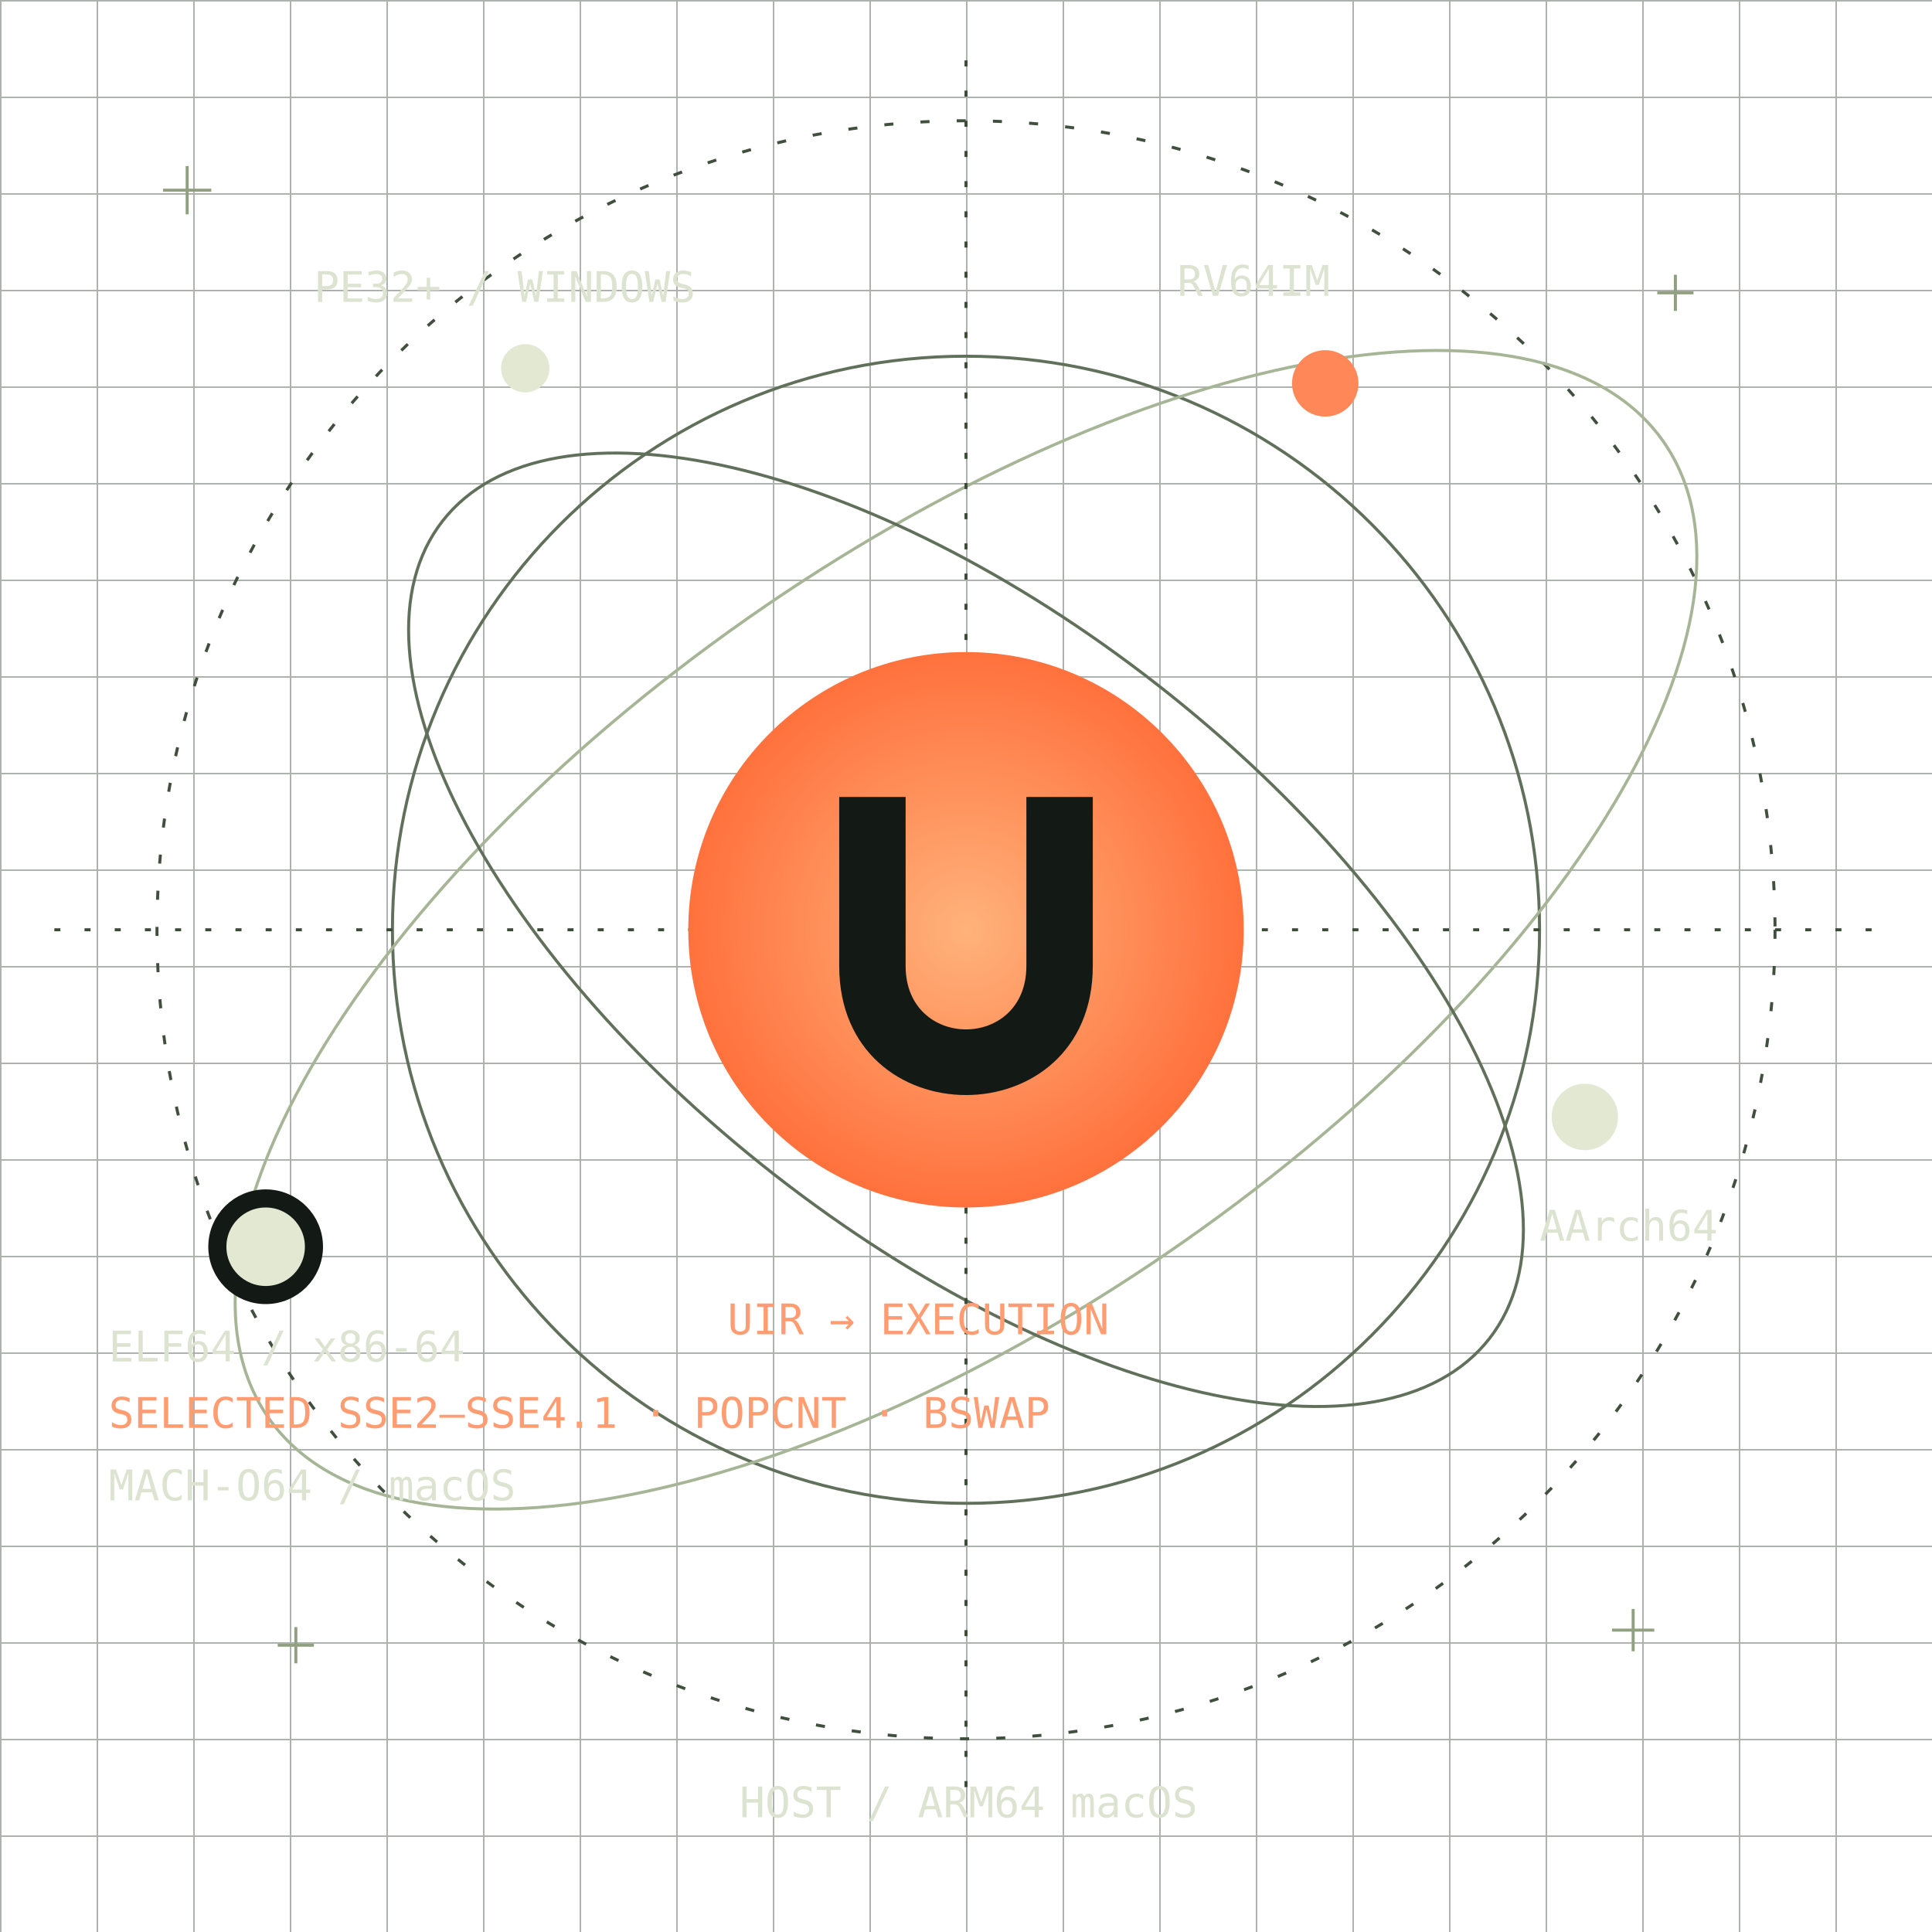
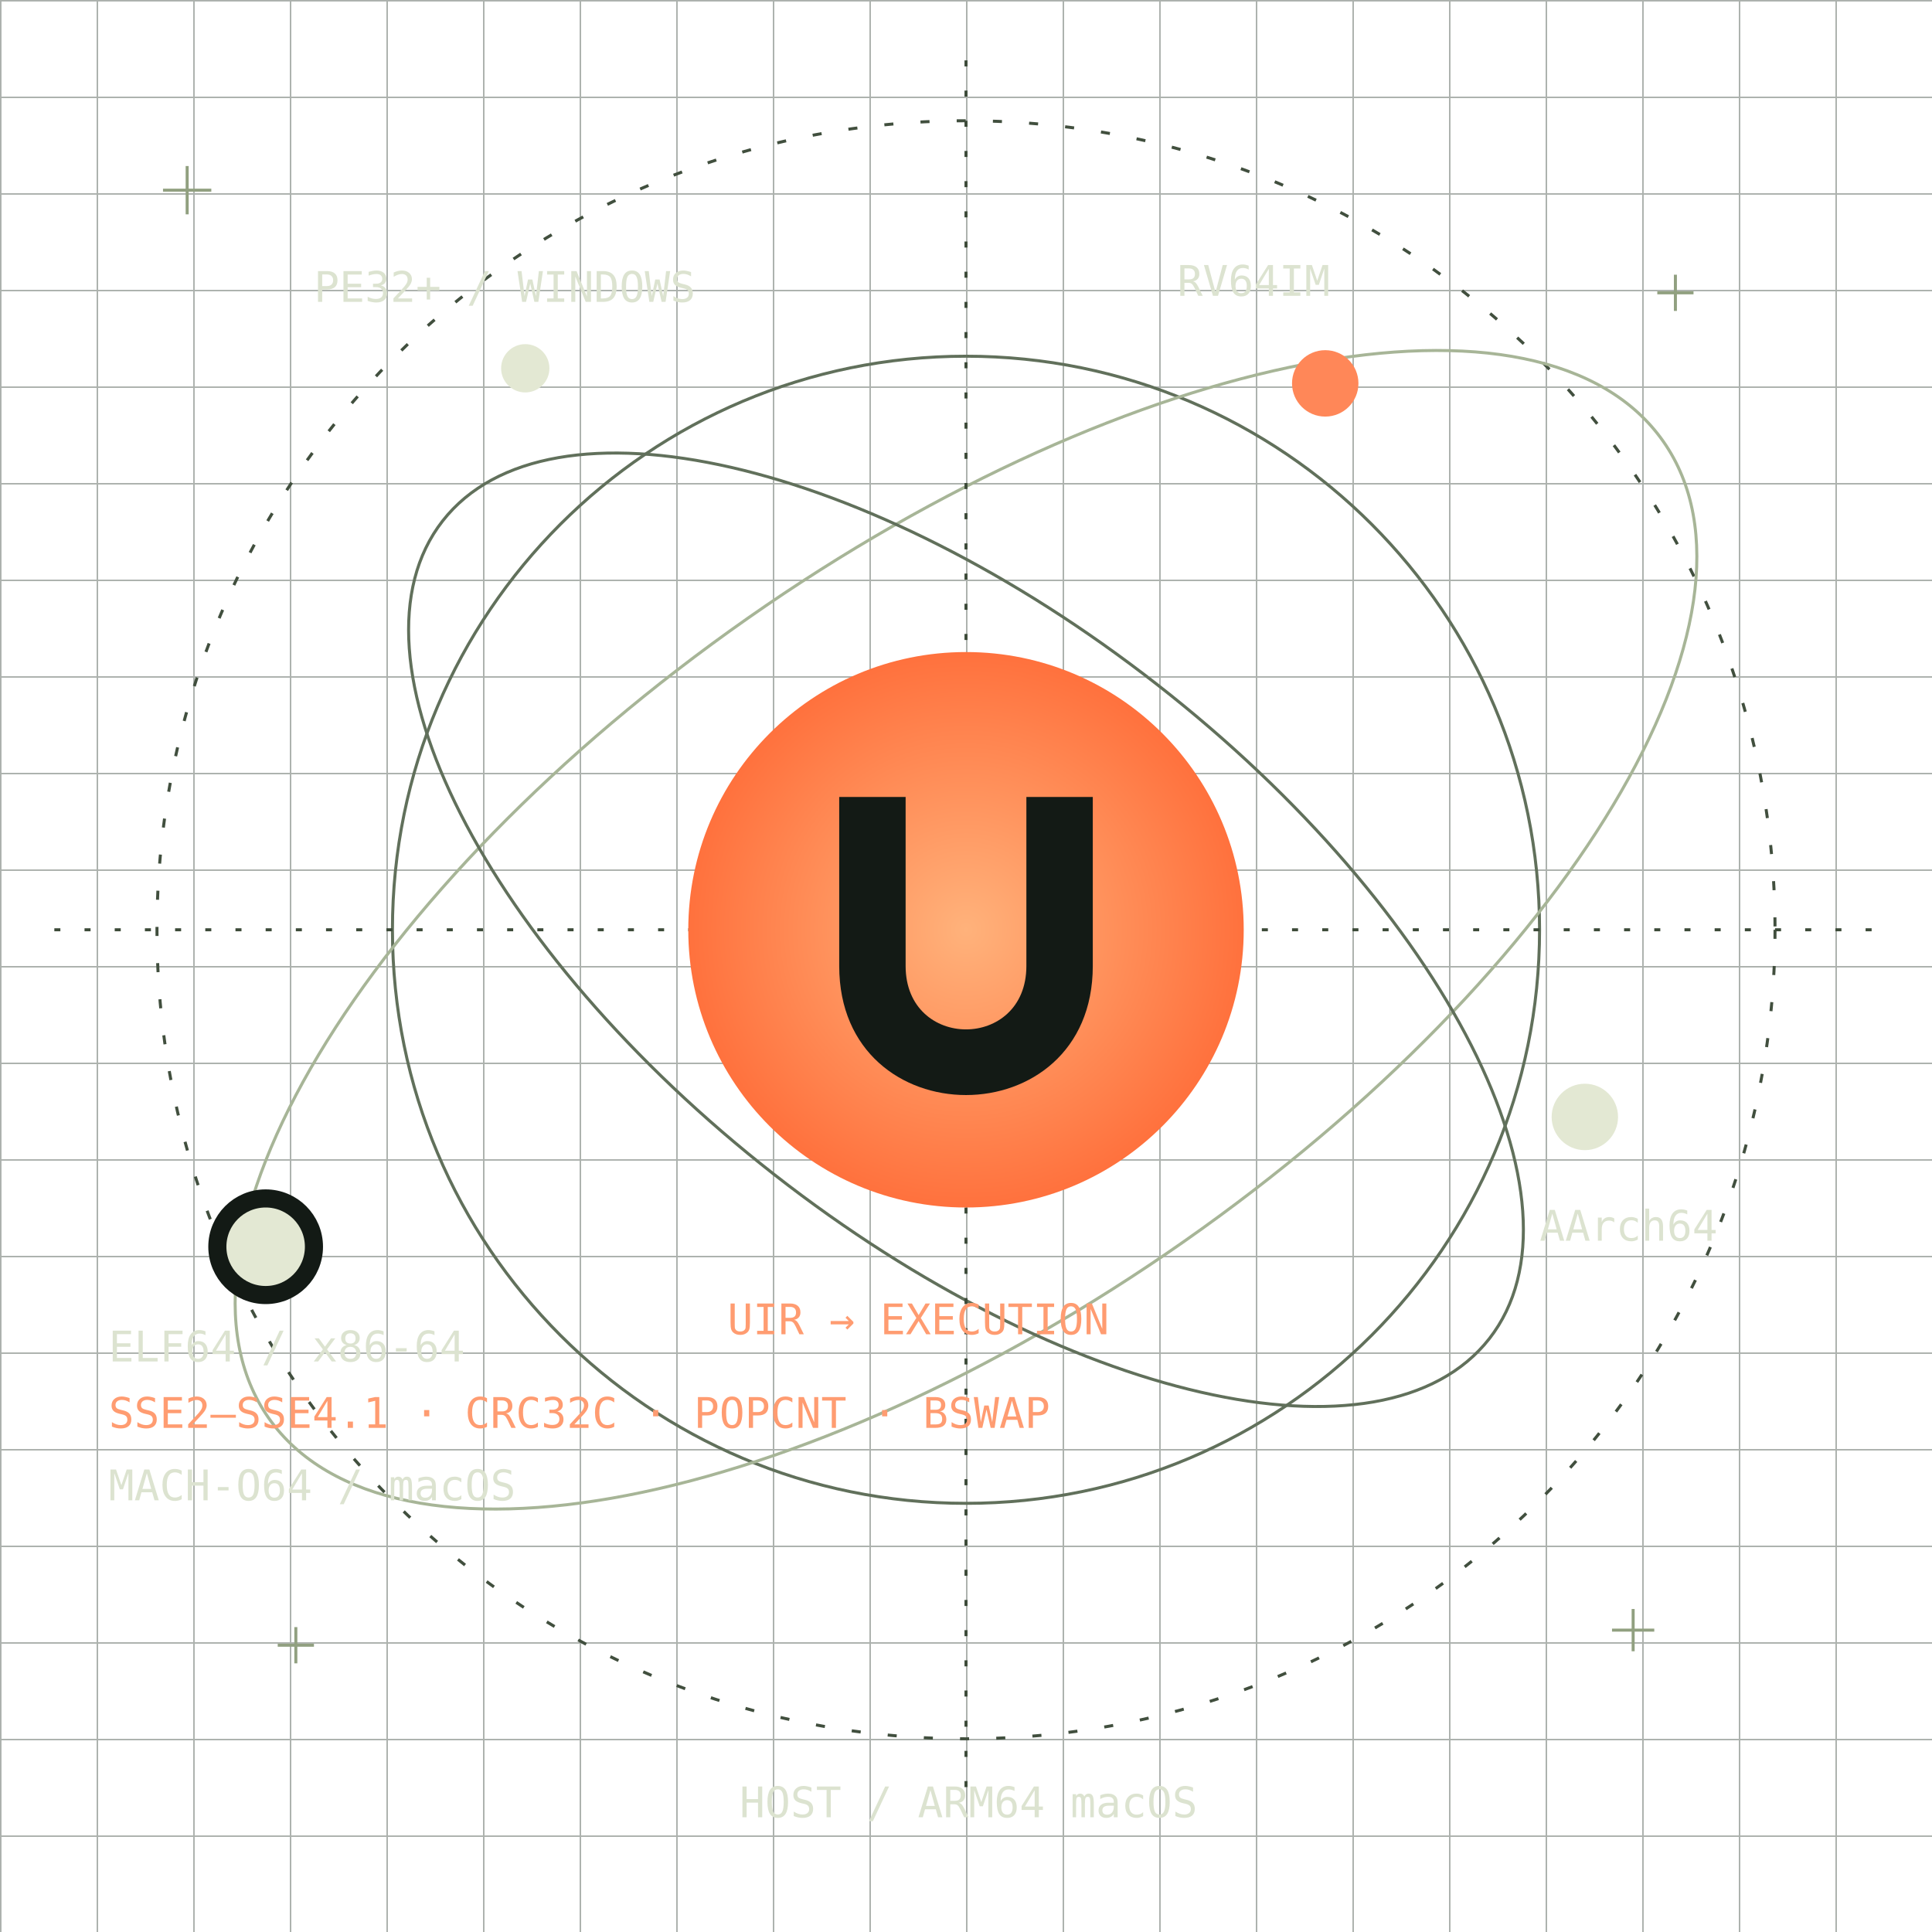
<svg xmlns="http://www.w3.org/2000/svg" width="640" height="640" viewBox="0 0 640 640" role="img" aria-labelledby="title desc">
  <style>
.orbit-trace{animation:scan 48s linear infinite}
.orbiter{animation:beacon 3.8s ease-in-out infinite}
.orbiter-b{animation-delay:-1.3s}
.orbiter-c{animation-delay:-2.6s}
@keyframes scan{to{stroke-dashoffset:-96}}
@keyframes beacon{0%,100%{opacity:1}50%{opacity:.42}}
@media(prefers-reduced-motion:reduce){.orbit-trace,.orbiter{animation:none}}
</style>
  <defs>
    <pattern id="g" width="32" height="32" patternUnits="userSpaceOnUse">
      <path d="M32 0H0V32" fill="none" stroke="#303c32" />
    </pattern>
    <radialGradient id="s">
      <stop stop-color="#ffb27b" />
      <stop offset="1" stop-color="#ff713d" />
    </radialGradient>
  </defs>
  <rect width="640" height="640" fill="url(#g)" opacity=".4" />
  <g transform="translate(320 308)" fill="none">
    <circle r="190" stroke="#61705b" />
    <circle class="orbit-trace" r="268" stroke="#414f3e" stroke-dasharray="3 9" />
    <ellipse rx="282" ry="126" transform="rotate(-35)" stroke="#a7b597" />
    <ellipse rx="220" ry="103" transform="rotate(38)" stroke="#61705b" />
    <path d="M-302 0H302M0-288V288" stroke="#3c4a38" stroke-dasharray="2 8" />
    <circle r="92" fill="url(#s)" />
    <path d="M-42-44H-20V12C-20 40 20 40 20 12V-44H42V12C42 69-42 69-42 12Z" fill="#131a15" />
    <circle class="orbiter orbiter-a" cx="-232" cy="105" r="16" fill="#e3e8d3" stroke="#131a15" stroke-width="6" />
    <circle class="orbiter orbiter-b" cx="119" cy="-181" r="11" fill="#ff8758" />
    <circle class="orbiter orbiter-c" cx="205" cy="62" r="11" fill="#e3e8d3" />
    <circle class="orbiter" cx="-146" cy="-186" r="8" fill="#e3e8d3" />
  </g>
  <g font-family="monospace" font-size="14" fill="#dce3d0">
    <text x="36" y="451">ELF64 / x86-64</text>
-     <text x="36" y="473" fill="#ff9c71">SELECTED SSE2–SSE4.1 · POPCNT · BSWAP</text>
+     <text x="36" y="473" fill="#ff9c71">SSE2–SSE4.1 · CRC32C · POPCNT · BSWAP</text>
    <text x="390" y="98">RV64IM</text>
    <text x="510" y="411">AArch64</text>
    <text x="104" y="100">PE32+ / WINDOWS</text>
    <text x="36" y="497">MACH-O64 / macOS</text>
    <text x="241" y="442" fill="#ff9c71">UIR → EXECUTION</text>
    <text x="245" y="602">HOST / ARM64 macOS</text>
  </g>
  <g stroke="#91a080">
    <path d="M62 55V71M54 63H70M555 91V103M549 97H561M541 533V547M534 540H548M98 539V551M92 545H104" />
  </g>
</svg>
